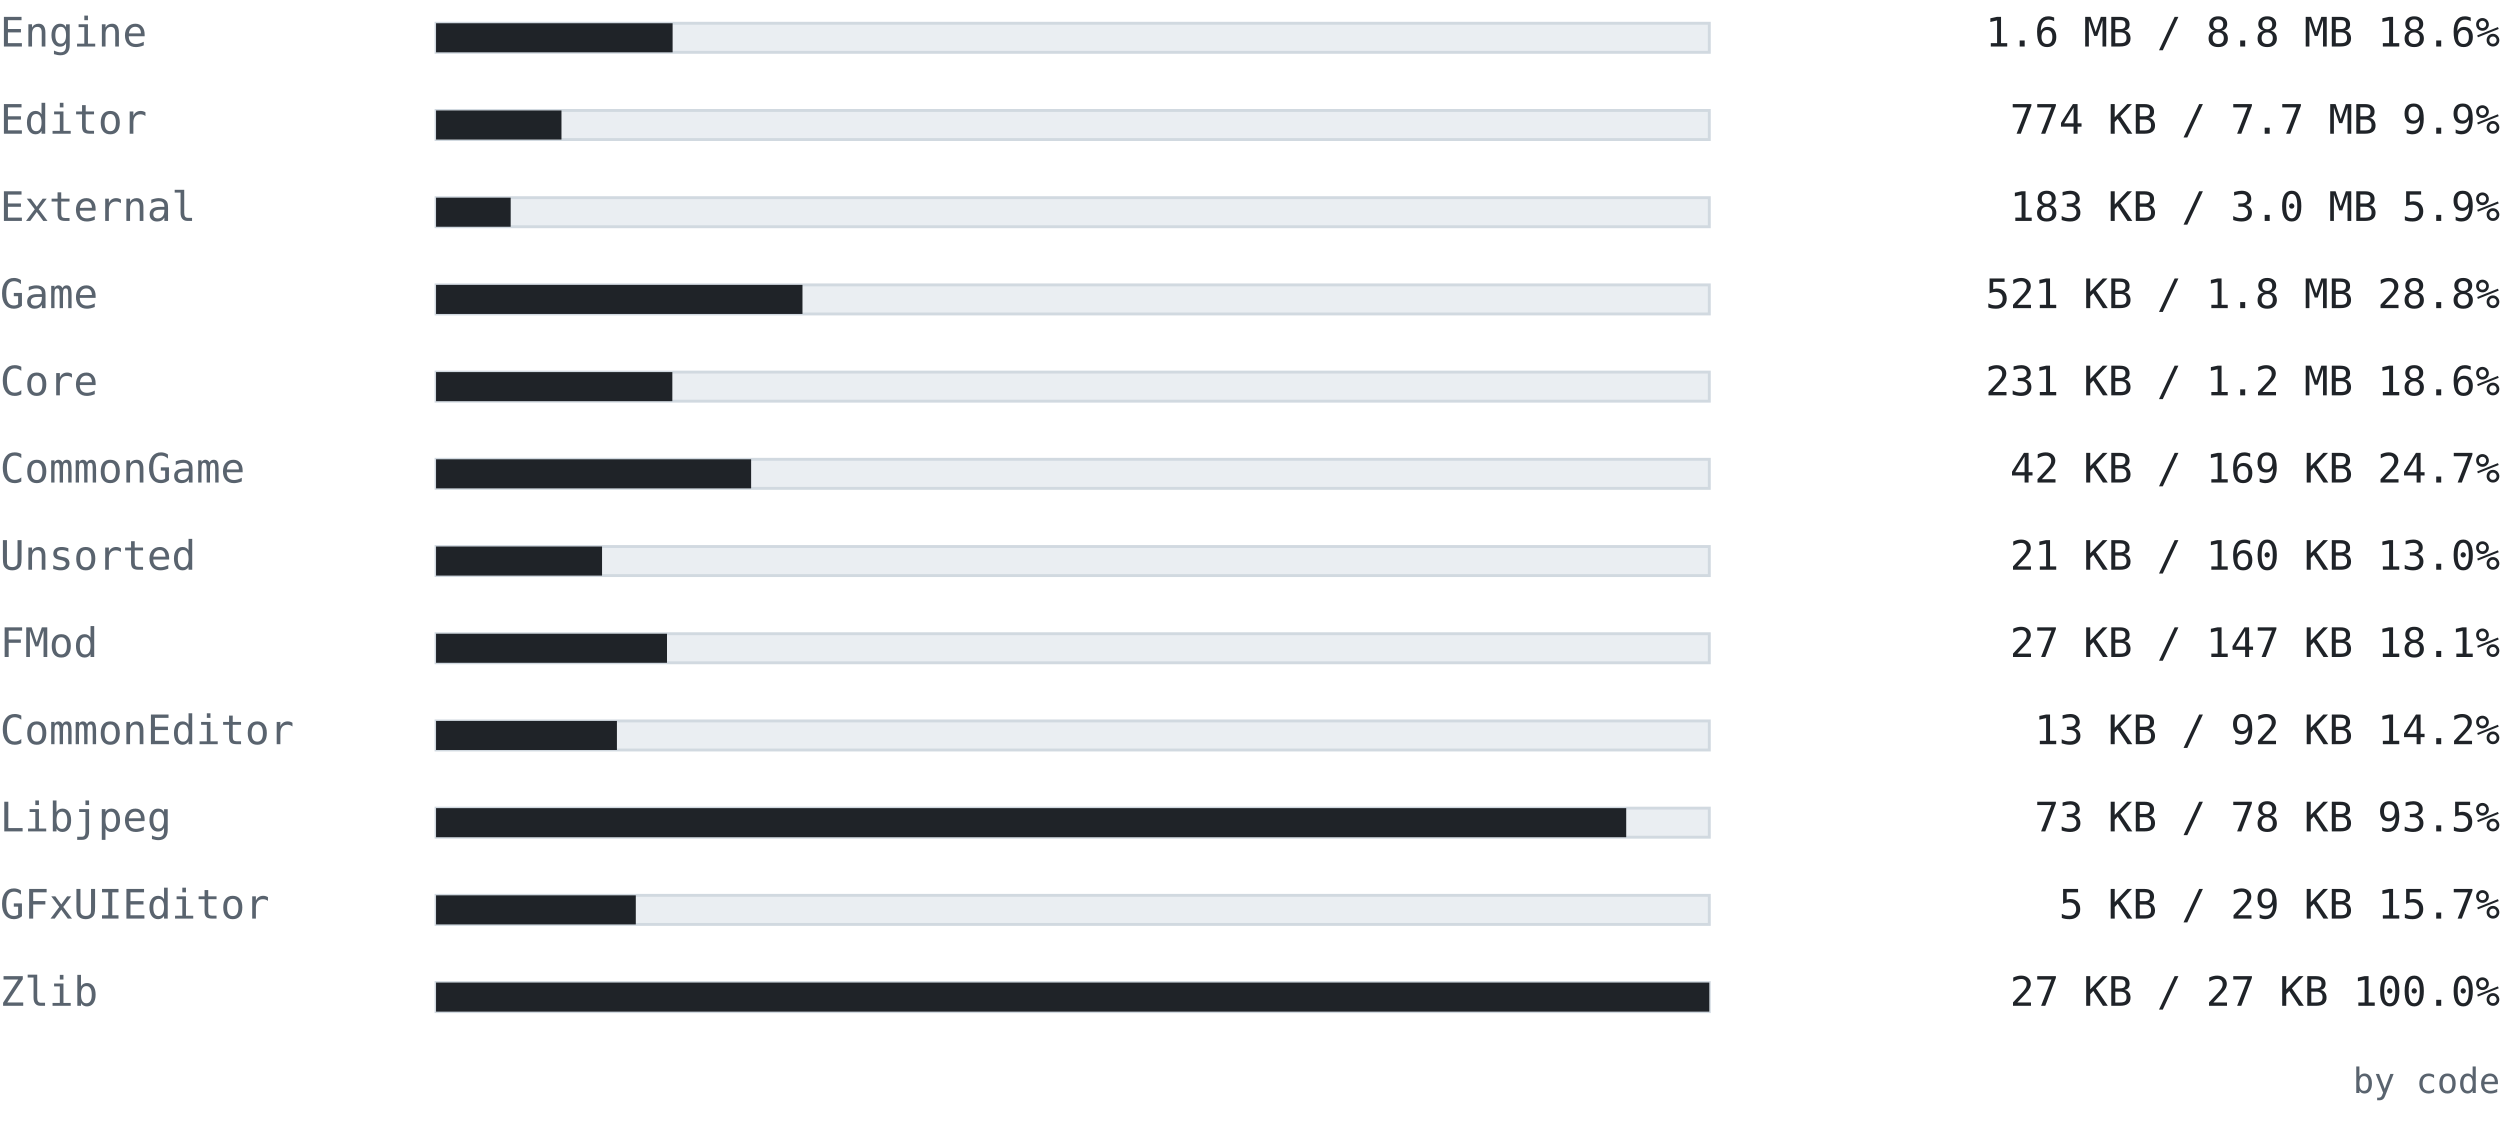
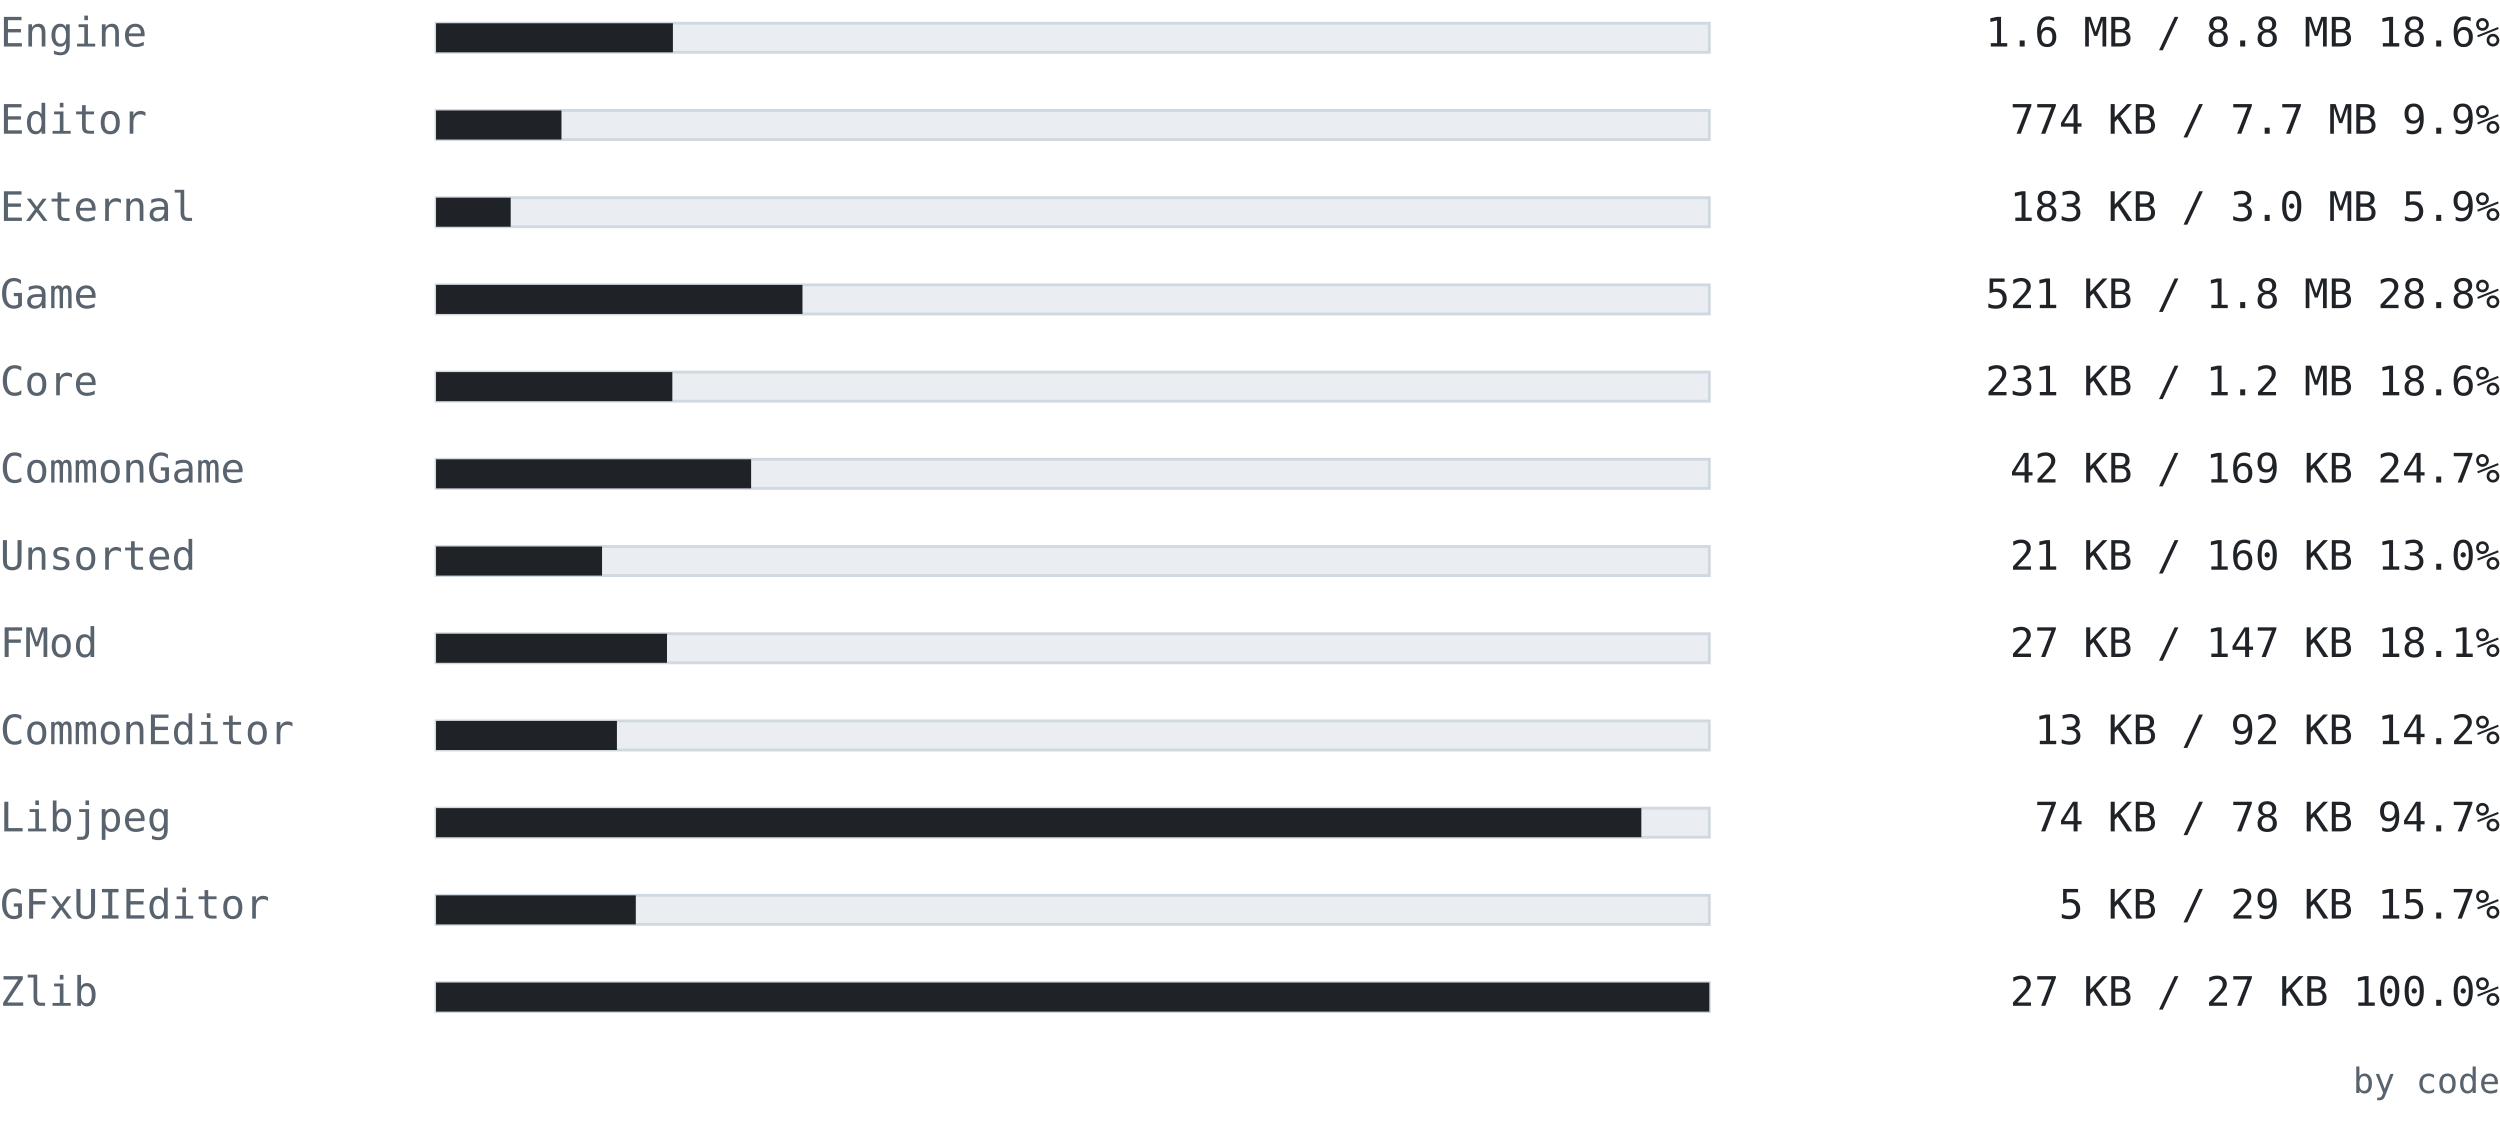
<svg xmlns="http://www.w3.org/2000/svg" width="860" height="394" viewBox="0 0 860 394" font-family="ui-monospace, SFMono-Regular, 'Cascadia Mono', Consolas, 'DejaVu Sans Mono', monospace">
  <text x="0" y="16" font-size="14" fill="#59636e" text-anchor="start" font-weight="normal">Engine</text>
  <rect x="150" y="8" width="438" height="10" fill="#eaeef2" stroke="#d1d9e0" />
-   <rect x="150" y="8" width="81.378" height="10" fill="#1f2328" />
+   <rect x="150" y="8" width="81.48" height="10" fill="#1f2328" />
  <text x="860" y="16" font-size="14" fill="#1f2328" text-anchor="end" font-weight="normal">1.6 MB / 8.8 MB  18.6%</text>
  <text x="0" y="46" font-size="14" fill="#59636e" text-anchor="start" font-weight="normal">Editor</text>
  <rect x="150" y="38" width="438" height="10" fill="#eaeef2" stroke="#d1d9e0" />
  <rect x="150" y="38" width="43.147" height="10" fill="#1f2328" />
  <text x="860" y="46" font-size="14" fill="#1f2328" text-anchor="end" font-weight="normal">774 KB / 7.7 MB  9.9%</text>
  <text x="0" y="76" font-size="14" fill="#59636e" text-anchor="start" font-weight="normal">External</text>
  <rect x="150" y="68" width="438" height="10" fill="#eaeef2" stroke="#d1d9e0" />
  <rect x="150" y="68" width="25.677" height="10" fill="#1f2328" />
  <text x="860" y="76" font-size="14" fill="#1f2328" text-anchor="end" font-weight="normal">183 KB / 3.0 MB  5.9%</text>
  <text x="0" y="106" font-size="14" fill="#59636e" text-anchor="start" font-weight="normal">Game</text>
  <rect x="150" y="98" width="438" height="10" fill="#eaeef2" stroke="#d1d9e0" />
  <rect x="150" y="98" width="126.052" height="10" fill="#1f2328" />
  <text x="860" y="106" font-size="14" fill="#1f2328" text-anchor="end" font-weight="normal">521 KB / 1.8 MB  28.8%</text>
  <text x="0" y="136" font-size="14" fill="#59636e" text-anchor="start" font-weight="normal">Core</text>
  <rect x="150" y="128" width="438" height="10" fill="#eaeef2" stroke="#d1d9e0" />
  <rect x="150" y="128" width="81.285" height="10" fill="#1f2328" />
  <text x="860" y="136" font-size="14" fill="#1f2328" text-anchor="end" font-weight="normal">231 KB / 1.2 MB  18.6%</text>
  <text x="0" y="166" font-size="14" fill="#59636e" text-anchor="start" font-weight="normal">CommonGame</text>
  <rect x="150" y="158" width="438" height="10" fill="#eaeef2" stroke="#d1d9e0" />
  <rect x="150" y="158" width="108.386" height="10" fill="#1f2328" />
  <text x="860" y="166" font-size="14" fill="#1f2328" text-anchor="end" font-weight="normal">42 KB / 169 KB  24.7%</text>
  <text x="0" y="196" font-size="14" fill="#59636e" text-anchor="start" font-weight="normal">Unsorted</text>
  <rect x="150" y="188" width="438" height="10" fill="#eaeef2" stroke="#d1d9e0" />
  <rect x="150" y="188" width="57.106" height="10" fill="#1f2328" />
  <text x="860" y="196" font-size="14" fill="#1f2328" text-anchor="end" font-weight="normal">21 KB / 160 KB  13.0%</text>
  <text x="0" y="226" font-size="14" fill="#59636e" text-anchor="start" font-weight="normal">FMod</text>
  <rect x="150" y="218" width="438" height="10" fill="#eaeef2" stroke="#d1d9e0" />
  <rect x="150" y="218" width="79.45" height="10" fill="#1f2328" />
  <text x="860" y="226" font-size="14" fill="#1f2328" text-anchor="end" font-weight="normal">27 KB / 147 KB  18.1%</text>
  <text x="0" y="256" font-size="14" fill="#59636e" text-anchor="start" font-weight="normal">CommonEditor</text>
  <rect x="150" y="248" width="438" height="10" fill="#eaeef2" stroke="#d1d9e0" />
  <rect x="150" y="248" width="62.221" height="10" fill="#1f2328" />
  <text x="860" y="256" font-size="14" fill="#1f2328" text-anchor="end" font-weight="normal">13 KB / 92 KB  14.2%</text>
  <text x="0" y="286" font-size="14" fill="#59636e" text-anchor="start" font-weight="normal">Libjpeg</text>
  <rect x="150" y="278" width="438" height="10" fill="#eaeef2" stroke="#d1d9e0" />
-   <rect x="150" y="278" width="409.418" height="10" fill="#1f2328" />
-   <text x="860" y="286" font-size="14" fill="#1f2328" text-anchor="end" font-weight="normal">73 KB / 78 KB  93.5%</text>
+   <rect x="150" y="278" width="414.619" height="10" fill="#1f2328" />
+   <text x="860" y="286" font-size="14" fill="#1f2328" text-anchor="end" font-weight="normal">74 KB / 78 KB  94.7%</text>
  <text x="0" y="316" font-size="14" fill="#59636e" text-anchor="start" font-weight="normal">GFxUIEditor</text>
  <rect x="150" y="308" width="438" height="10" fill="#eaeef2" stroke="#d1d9e0" />
  <rect x="150" y="308" width="68.715" height="10" fill="#1f2328" />
  <text x="860" y="316" font-size="14" fill="#1f2328" text-anchor="end" font-weight="normal">5 KB / 29 KB  15.7%</text>
  <text x="0" y="346" font-size="14" fill="#59636e" text-anchor="start" font-weight="normal">Zlib</text>
  <rect x="150" y="338" width="438" height="10" fill="#eaeef2" stroke="#d1d9e0" />
  <rect x="150" y="338" width="438" height="10" fill="#1f2328" />
  <text x="860" y="346" font-size="14" fill="#1f2328" text-anchor="end" font-weight="normal">27 KB / 27 KB  100.0%</text>
  <text x="860" y="376" font-size="12" fill="#59636e" text-anchor="end" font-weight="normal">by code</text>
</svg>
